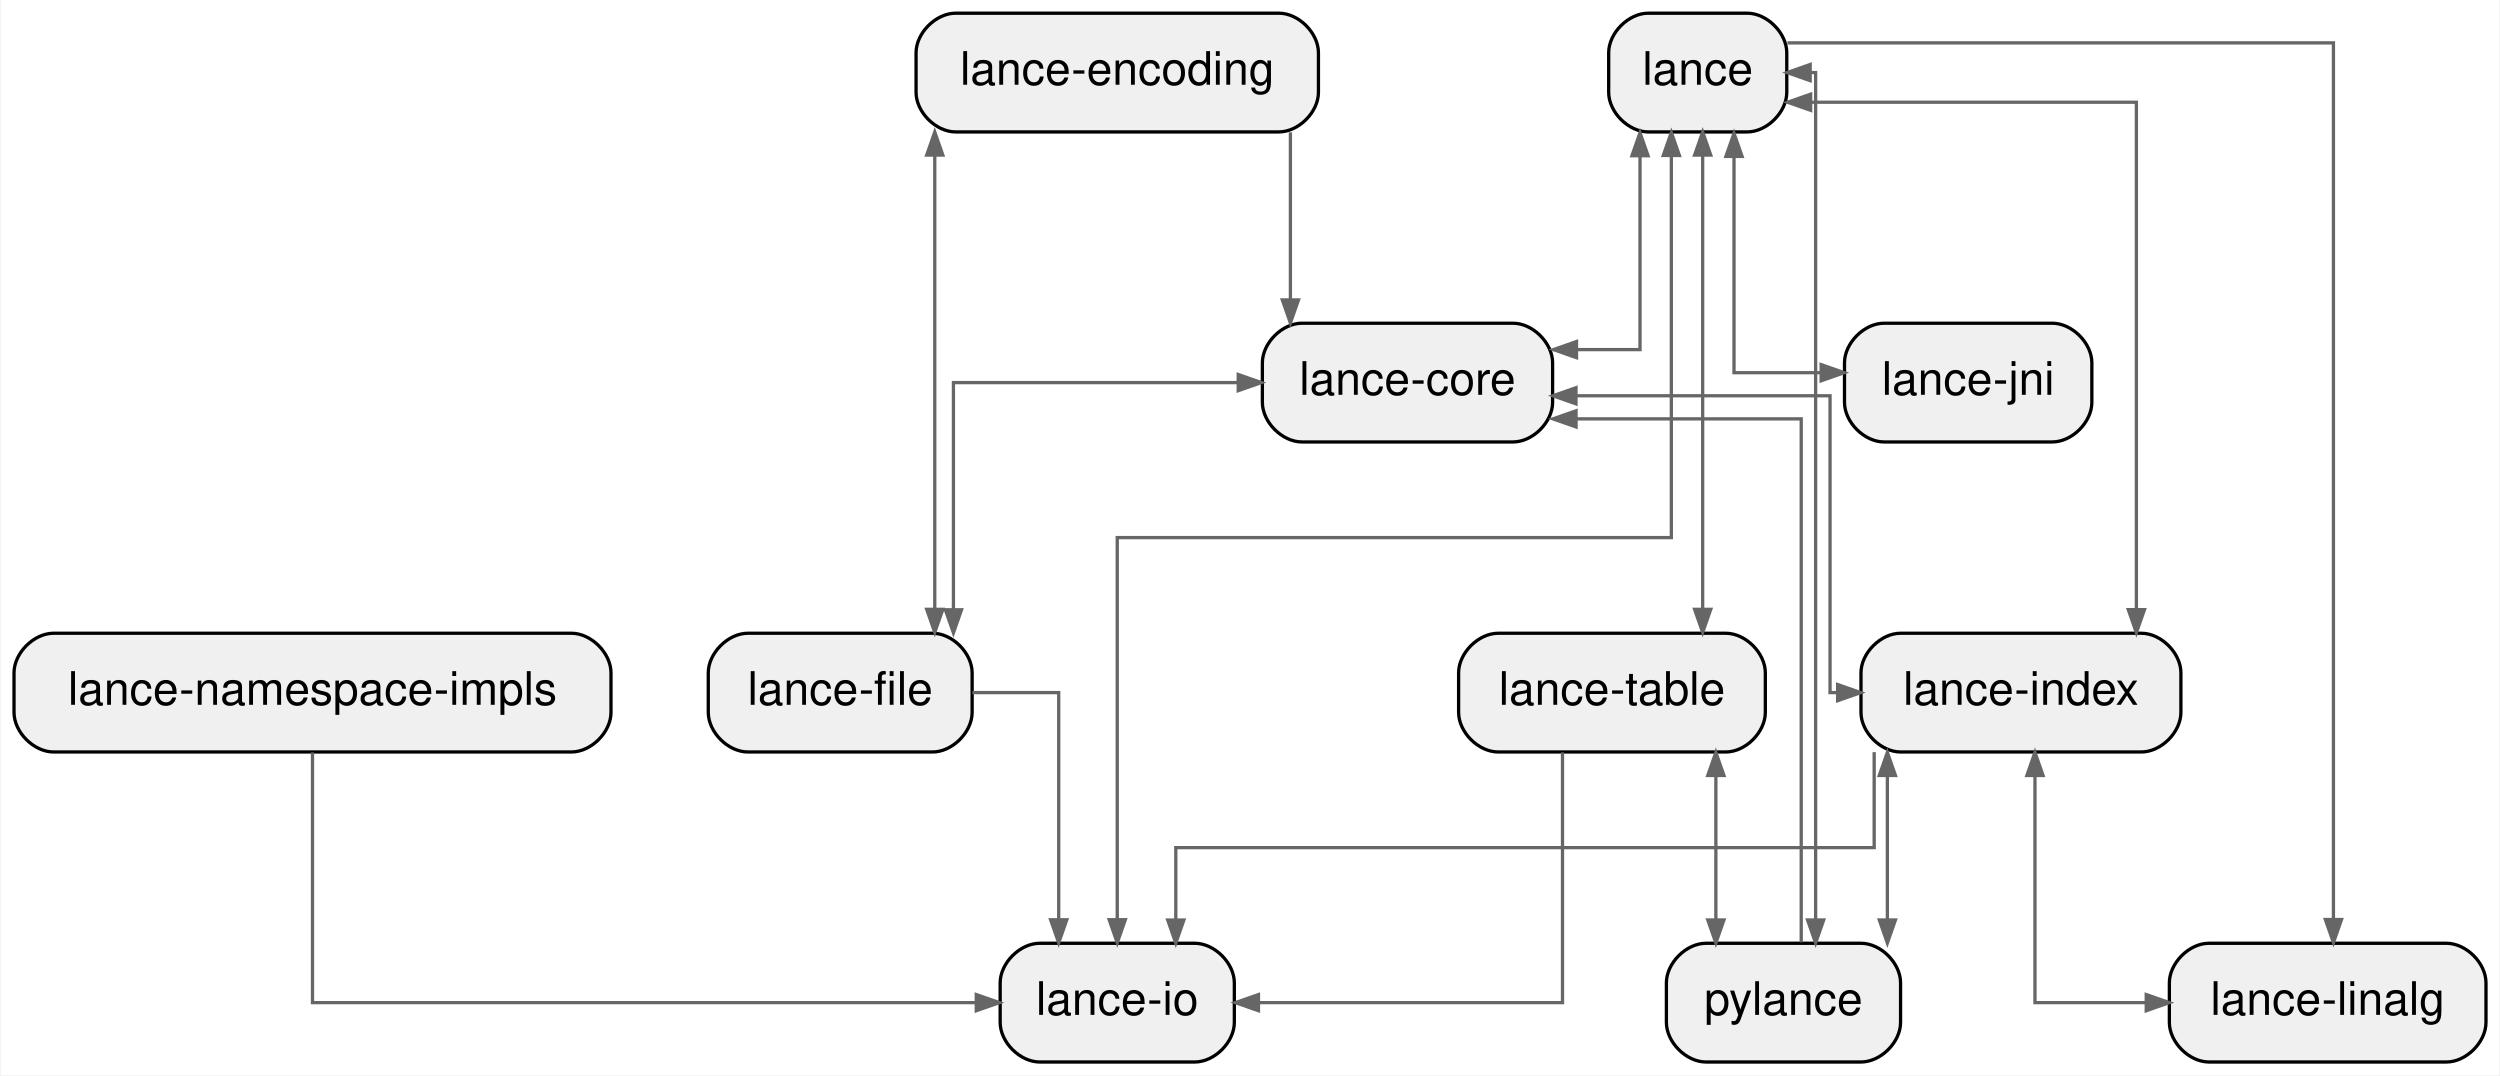
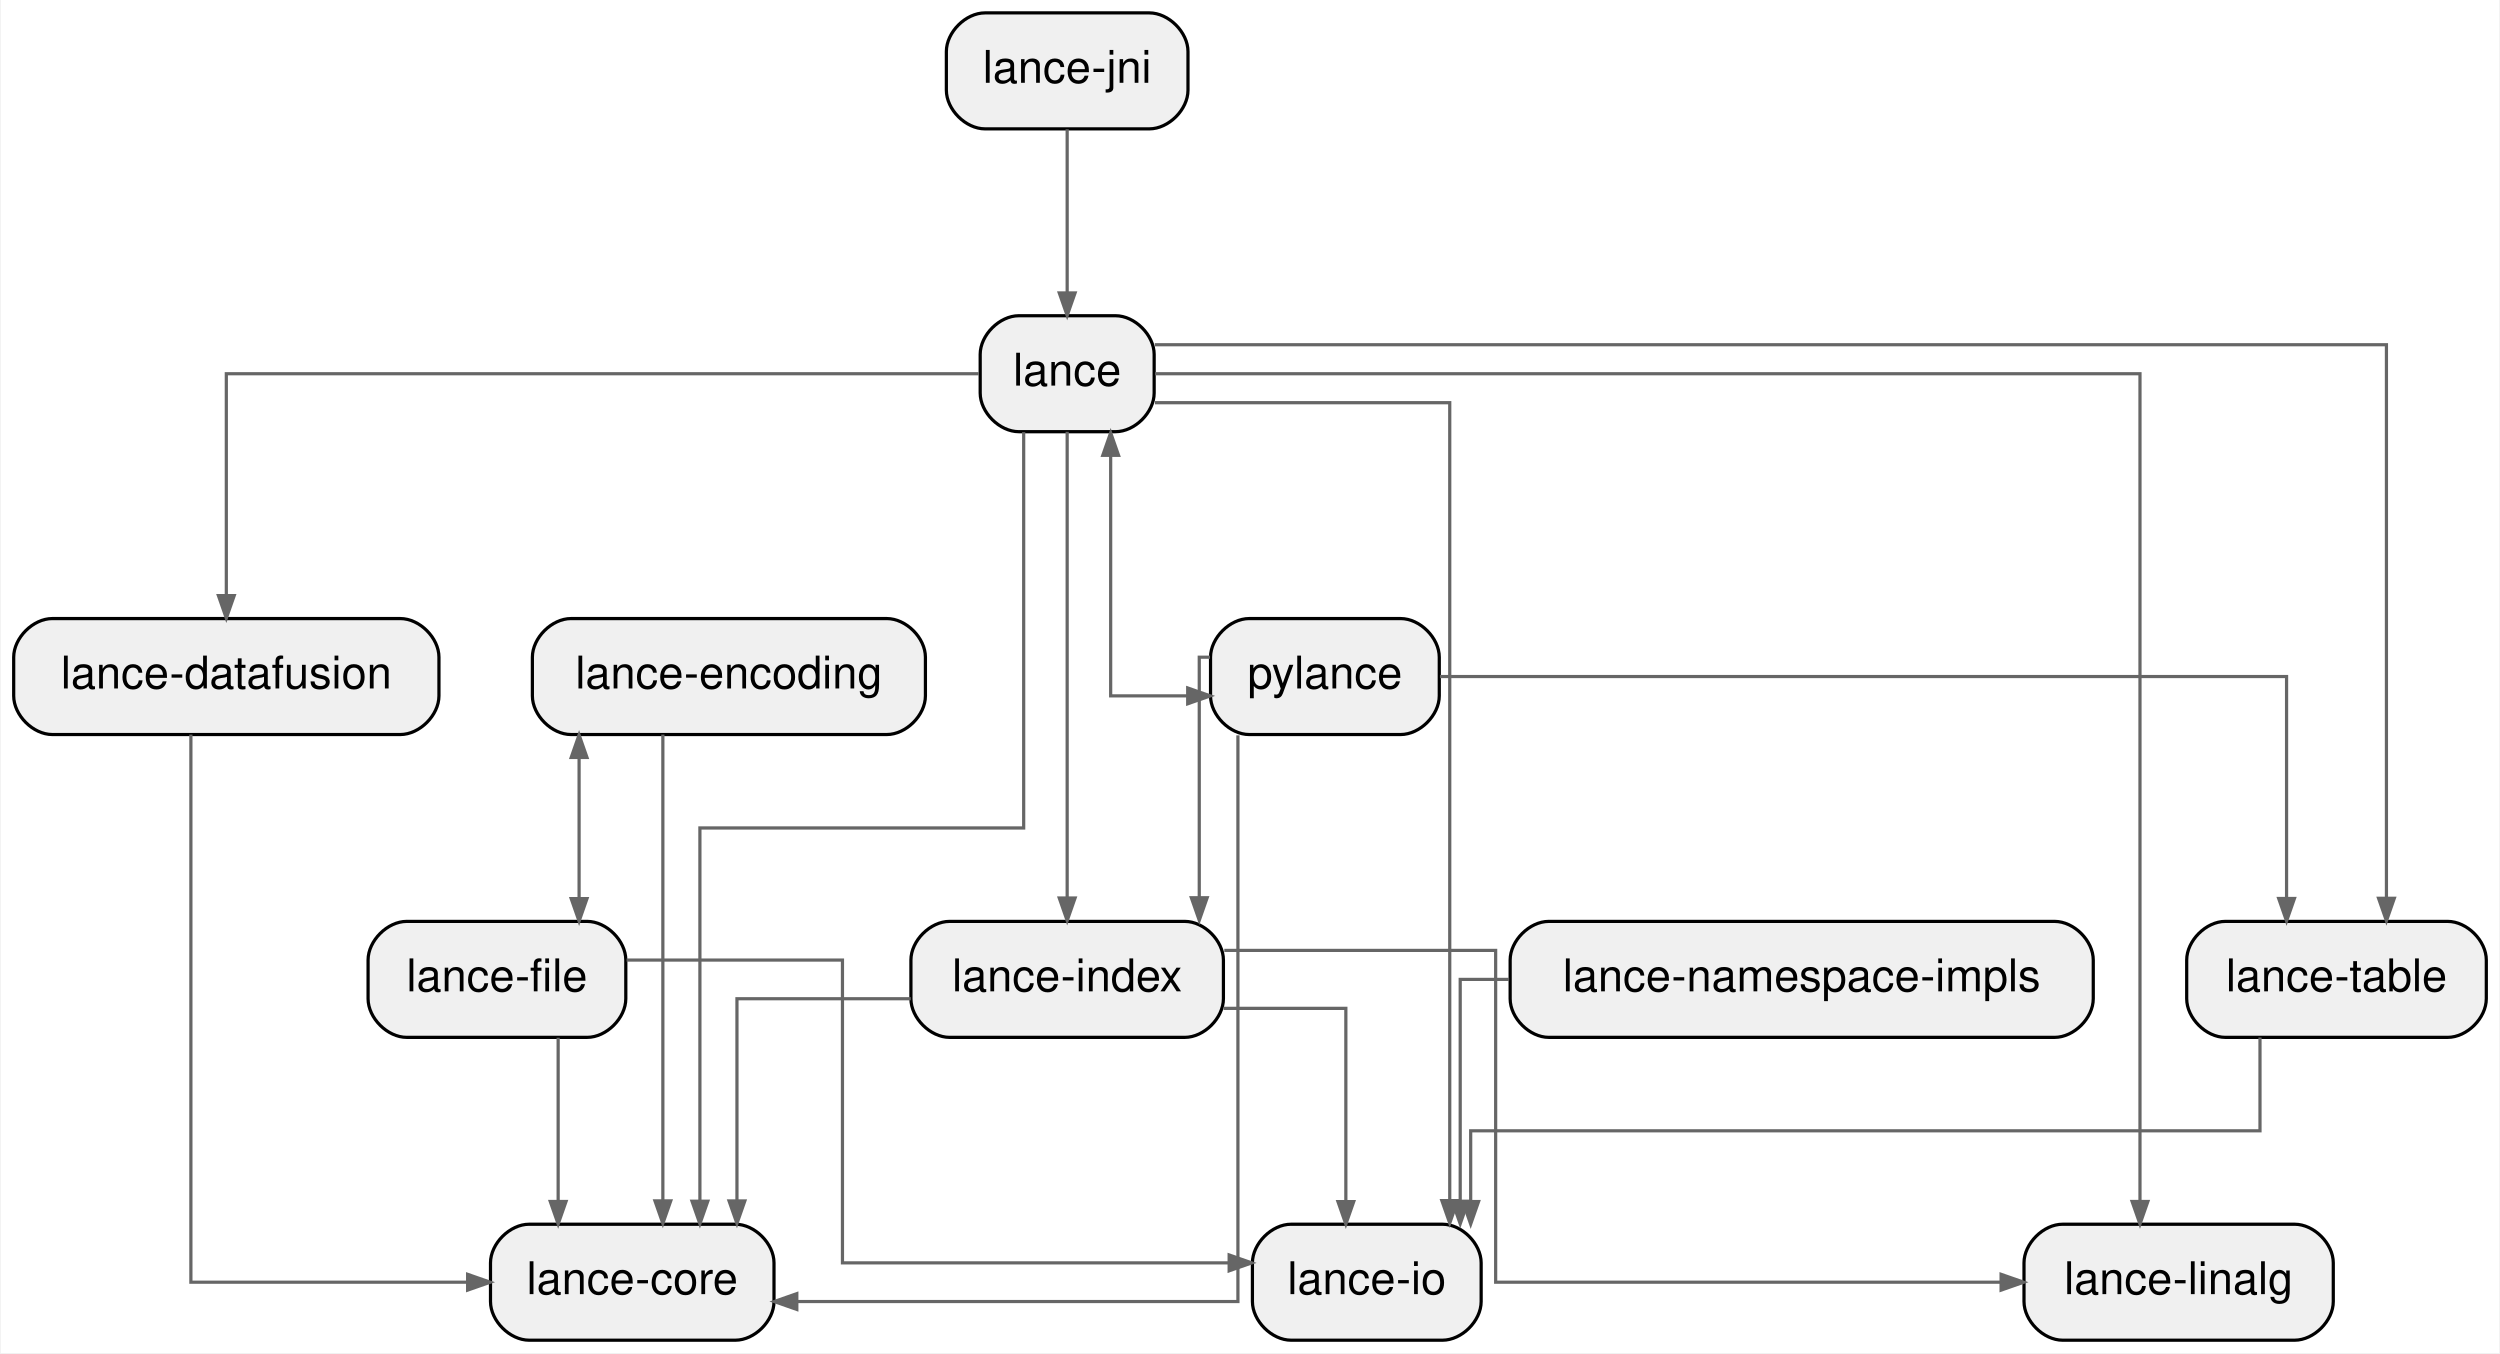
- <svg xmlns="http://www.w3.org/2000/svg" width="758pt" height="326pt" viewBox="0.00 0.00 757.50 326.00">
-   <g id="graph0" class="graph" transform="scale(1 1) rotate(0) translate(4 322)">
-     <polygon fill="white" stroke="transparent" points="-4,4 -4,-322 753.5,-322 753.5,4 -4,4" />
+ <svg xmlns="http://www.w3.org/2000/svg" width="776pt" height="420pt" viewBox="0.00 0.00 775.50 420.00">
+   <g id="graph0" class="graph" transform="scale(1 1) rotate(0) translate(4 416)">
+     <polygon fill="white" stroke="transparent" points="-4,4 -4,-416 771.5,-416 771.5,4 -4,4" />
    <g id="node1" class="node">
-       <path fill="#f0f0f0" stroke="black" d="M525.5,-318C525.5,-318 495.5,-318 495.5,-318 489.5,-318 483.5,-312 483.5,-306 483.5,-306 483.5,-294 483.5,-294 483.5,-288 489.5,-282 495.5,-282 495.5,-282 525.5,-282 525.5,-282 531.5,-282 537.5,-288 537.5,-294 537.5,-294 537.5,-306 537.5,-306 537.5,-312 531.5,-318 525.5,-318" />
-       <text text-anchor="middle" x="510.5" y="-296.3" font-family="Helvetica,sans-Serif" font-size="14.00">lance</text>
+       <path fill="#f0f0f0" stroke="black" d="M342,-318C342,-318 312,-318 312,-318 306,-318 300,-312 300,-306 300,-306 300,-294 300,-294 300,-288 306,-282 312,-282 312,-282 342,-282 342,-282 348,-282 354,-288 354,-294 354,-294 354,-306 354,-306 354,-312 348,-318 342,-318" />
+       <text text-anchor="middle" x="327" y="-296.3" font-family="Helvetica,sans-Serif" font-size="14.00">lance</text>
    </g>
    <g id="node2" class="node">
-       <path fill="#f0f0f0" stroke="black" d="M454.5,-224C454.5,-224 390.5,-224 390.5,-224 384.5,-224 378.5,-218 378.5,-212 378.5,-212 378.5,-200 378.5,-200 378.5,-194 384.5,-188 390.5,-188 390.5,-188 454.5,-188 454.5,-188 460.5,-188 466.5,-194 466.5,-200 466.5,-200 466.5,-212 466.5,-212 466.5,-218 460.5,-224 454.5,-224" />
-       <text text-anchor="middle" x="422.5" y="-202.3" font-family="Helvetica,sans-Serif" font-size="14.00">lance-core</text>
+       <path fill="#f0f0f0" stroke="black" d="M224,-36C224,-36 160,-36 160,-36 154,-36 148,-30 148,-24 148,-24 148,-12 148,-12 148,-6 154,0 160,0 160,0 224,0 224,0 230,0 236,-6 236,-12 236,-12 236,-24 236,-24 236,-30 230,-36 224,-36" />
+       <text text-anchor="middle" x="192" y="-14.3" font-family="Helvetica,sans-Serif" font-size="14.00">lance-core</text>
    </g>
    <g id="edge1" class="edge">
-       <path fill="none" stroke="#666666" d="M493,-274.77C493,-274.77 493,-216 493,-216 493,-216 473.75,-216 473.75,-216" />
-       <polygon fill="#666666" stroke="#666666" points="490.55,-274.77 493,-281.77 495.45,-274.77 490.55,-274.77" />
-       <polygon fill="#666666" stroke="#666666" points="473.75,-213.55 466.75,-216 473.75,-218.45 473.75,-213.55" />
+       <path fill="none" stroke="#666666" d="M313.5,-281.86C313.5,-243.77 313.5,-159 313.5,-159 313.5,-159 213,-159 213,-159 213,-159 213,-43.14 213,-43.14" />
+       <polygon fill="#666666" stroke="#666666" points="215.45,-43.14 213,-36.14 210.55,-43.14 215.45,-43.14" />
+     </g>
+     <g id="node3" class="node">
+       <path fill="#f0f0f0" stroke="black" d="M120,-224C120,-224 12,-224 12,-224 6,-224 0,-218 0,-212 0,-212 0,-200 0,-200 0,-194 6,-188 12,-188 12,-188 120,-188 120,-188 126,-188 132,-194 132,-200 132,-200 132,-212 132,-212 132,-218 126,-224 120,-224" />
+       <text text-anchor="middle" x="66" y="-202.3" font-family="Helvetica,sans-Serif" font-size="14.00">lance-datafusion</text>
+     </g>
+     <g id="edge2" class="edge">
+       <path fill="none" stroke="#666666" d="M299.56,-300C232.55,-300 66,-300 66,-300 66,-300 66,-231.12 66,-231.12" />
+       <polygon fill="#666666" stroke="#666666" points="68.45,-231.12 66,-224.12 63.55,-231.12 68.45,-231.12" />
+     </g>
+     <g id="node6" class="node">
+       <path fill="#f0f0f0" stroke="black" d="M363.5,-130C363.5,-130 290.5,-130 290.5,-130 284.5,-130 278.5,-124 278.5,-118 278.5,-118 278.5,-106 278.5,-106 278.5,-100 284.5,-94 290.5,-94 290.5,-94 363.5,-94 363.5,-94 369.5,-94 375.5,-100 375.5,-106 375.5,-106 375.5,-118 375.5,-118 375.5,-124 369.5,-130 363.5,-130" />
+       <text text-anchor="middle" x="327" y="-108.3" font-family="Helvetica,sans-Serif" font-size="14.00">lance-index</text>
+     </g>
+     <g id="edge3" class="edge">
+       <path fill="none" stroke="#666666" d="M327,-281.97C327,-281.97 327,-137.25 327,-137.25" />
+       <polygon fill="#666666" stroke="#666666" points="329.45,-137.25 327,-130.25 324.55,-137.25 329.45,-137.25" />
+     </g>
+     <g id="node7" class="node">
+       <path fill="#f0f0f0" stroke="black" d="M443.5,-36C443.5,-36 396.5,-36 396.5,-36 390.5,-36 384.5,-30 384.5,-24 384.5,-24 384.5,-12 384.5,-12 384.5,-6 390.5,0 396.5,0 396.5,0 443.5,0 443.5,0 449.5,0 455.5,-6 455.5,-12 455.5,-12 455.5,-24 455.5,-24 455.5,-30 449.5,-36 443.5,-36" />
+       <text text-anchor="middle" x="420" y="-14.3" font-family="Helvetica,sans-Serif" font-size="14.00">lance-io</text>
+     </g>
+     <g id="edge4" class="edge">
+       <path fill="none" stroke="#666666" d="M354.24,-291C389.3,-291 445.75,-291 445.75,-291 445.75,-291 445.75,-43.34 445.75,-43.34" />
+       <polygon fill="#666666" stroke="#666666" points="448.2,-43.34 445.75,-36.34 443.3,-43.34 448.2,-43.34" />
+     </g>
+     <g id="node9" class="node">
+       <path fill="#f0f0f0" stroke="black" d="M708,-36C708,-36 636,-36 636,-36 630,-36 624,-30 624,-24 624,-24 624,-12 624,-12 624,-6 630,0 636,0 636,0 708,0 708,0 714,0 720,-6 720,-12 720,-12 720,-24 720,-24 720,-30 714,-36 708,-36" />
+       <text text-anchor="middle" x="672" y="-14.3" font-family="Helvetica,sans-Serif" font-size="14.00">lance-linalg</text>
+     </g>
+     <g id="edge5" class="edge">
+       <path fill="none" stroke="#666666" d="M354.25,-300C433.78,-300 660,-300 660,-300 660,-300 660,-43.07 660,-43.07" />
+       <polygon fill="#666666" stroke="#666666" points="662.45,-43.07 660,-36.07 657.55,-43.07 662.45,-43.07" />
+     </g>
+     <g id="node11" class="node">
+       <path fill="#f0f0f0" stroke="black" d="M755.5,-130C755.5,-130 686.5,-130 686.5,-130 680.5,-130 674.5,-124 674.5,-118 674.5,-118 674.5,-106 674.5,-106 674.5,-100 680.5,-94 686.5,-94 686.5,-94 755.5,-94 755.5,-94 761.5,-94 767.5,-100 767.5,-106 767.5,-106 767.5,-118 767.5,-118 767.5,-124 761.5,-130 755.5,-130" />
+       <text text-anchor="middle" x="721" y="-108.3" font-family="Helvetica,sans-Serif" font-size="14.00">lance-table</text>
+     </g>
+     <g id="edge6" class="edge">
+       <path fill="none" stroke="#666666" d="M354.19,-309C445.65,-309 736.5,-309 736.5,-309 736.5,-309 736.5,-137.18 736.5,-137.18" />
+       <polygon fill="#666666" stroke="#666666" points="738.95,-137.18 736.5,-130.18 734.05,-137.18 738.95,-137.18" />
+     </g>
+     <g id="node12" class="node">
+       <path fill="#f0f0f0" stroke="black" d="M430.5,-224C430.5,-224 383.5,-224 383.5,-224 377.5,-224 371.5,-218 371.5,-212 371.5,-212 371.5,-200 371.5,-200 371.5,-194 377.5,-188 383.5,-188 383.5,-188 430.5,-188 430.5,-188 436.5,-188 442.5,-194 442.5,-200 442.5,-200 442.5,-212 442.5,-212 442.5,-218 436.5,-224 430.5,-224" />
+       <text text-anchor="middle" x="407" y="-202.3" font-family="Helvetica,sans-Serif" font-size="14.00">pylance</text>
+     </g>
+     <g id="edge7" class="edge">
+       <path fill="none" stroke="#666666" d="M340.5,-274.66C340.5,-274.66 340.5,-200 340.5,-200 340.5,-200 364.41,-200 364.41,-200" />
+       <polygon fill="#666666" stroke="#666666" points="338.05,-274.66 340.5,-281.66 342.95,-274.66 338.05,-274.66" />
+       <polygon fill="#666666" stroke="#666666" points="364.41,-202.45 371.41,-200 364.41,-197.55 364.41,-202.45" />
+     </g>
+     <g id="edge8" class="edge">
+       <path fill="none" stroke="#666666" d="M55,-187.97C55,-140.92 55,-18 55,-18 55,-18 140.9,-18 140.9,-18" />
+       <polygon fill="#666666" stroke="#666666" points="140.9,-20.45 147.9,-18 140.9,-15.55 140.9,-20.45" />
+     </g>
+     <g id="node4" class="node">
+       <path fill="#f0f0f0" stroke="black" d="M271,-224C271,-224 173,-224 173,-224 167,-224 161,-218 161,-212 161,-212 161,-200 161,-200 161,-194 167,-188 173,-188 173,-188 271,-188 271,-188 277,-188 283,-194 283,-200 283,-200 283,-212 283,-212 283,-218 277,-224 271,-224" />
+       <text text-anchor="middle" x="222" y="-202.3" font-family="Helvetica,sans-Serif" font-size="14.00">lance-encoding</text>
+     </g>
+     <g id="edge9" class="edge">
+       <path fill="none" stroke="#666666" d="M201.5,-187.97C201.5,-187.97 201.5,-43.25 201.5,-43.25" />
+       <polygon fill="#666666" stroke="#666666" points="203.95,-43.25 201.5,-36.25 199.05,-43.25 203.95,-43.25" />
    </g>
    <g id="node5" class="node">
-       <path fill="#f0f0f0" stroke="black" d="M645,-130C645,-130 572,-130 572,-130 566,-130 560,-124 560,-118 560,-118 560,-106 560,-106 560,-100 566,-94 572,-94 572,-94 645,-94 645,-94 651,-94 657,-100 657,-106 657,-106 657,-118 657,-118 657,-124 651,-130 645,-130" />
-       <text text-anchor="middle" x="608.5" y="-108.3" font-family="Helvetica,sans-Serif" font-size="14.00">lance-index</text>
+       <path fill="#f0f0f0" stroke="black" d="M178,-130C178,-130 122,-130 122,-130 116,-130 110,-124 110,-118 110,-118 110,-106 110,-106 110,-100 116,-94 122,-94 122,-94 178,-94 178,-94 184,-94 190,-100 190,-106 190,-106 190,-118 190,-118 190,-124 184,-130 178,-130" />
+       <text text-anchor="middle" x="150" y="-108.3" font-family="Helvetica,sans-Serif" font-size="14.00">lance-file</text>
    </g>
-     <g id="edge2" class="edge">
-       <path fill="none" stroke="#666666" d="M544.74,-291C544.74,-291 643.5,-291 643.5,-291 643.5,-291 643.5,-137.15 643.5,-137.15" />
-       <polygon fill="#666666" stroke="#666666" points="544.74,-288.55 537.74,-291 544.74,-293.45 544.74,-288.55" />
-       <polygon fill="#666666" stroke="#666666" points="645.95,-137.15 643.5,-130.15 641.05,-137.15 645.95,-137.15" />
+     <g id="edge10" class="edge">
+       <path fill="none" stroke="#666666" d="M175.5,-180.88C175.5,-180.88 175.5,-137.07 175.5,-137.07" />
+       <polygon fill="#666666" stroke="#666666" points="177.95,-137.07 175.5,-130.07 173.05,-137.07 177.95,-137.07" />
+       <polygon fill="#666666" stroke="#666666" points="173.05,-180.88 175.5,-187.88 177.95,-180.88 173.05,-180.88" />
    </g>
-     <g id="node6" class="node">
-       <path fill="#f0f0f0" stroke="black" d="M358,-36C358,-36 311,-36 311,-36 305,-36 299,-30 299,-24 299,-24 299,-12 299,-12 299,-6 305,0 311,0 311,0 358,0 358,0 364,0 370,-6 370,-12 370,-12 370,-24 370,-24 370,-30 364,-36 358,-36" />
-       <text text-anchor="middle" x="334.5" y="-14.3" font-family="Helvetica,sans-Serif" font-size="14.00">lance-io</text>
+     <g id="edge11" class="edge">
+       <path fill="none" stroke="#666666" d="M169,-93.88C169,-93.88 169,-43.07 169,-43.07" />
+       <polygon fill="#666666" stroke="#666666" points="171.45,-43.07 169,-36.07 166.55,-43.07 171.45,-43.07" />
    </g>
-     <g id="edge3" class="edge">
-       <path fill="none" stroke="#666666" d="M502.5,-274.86C502.5,-274.86 502.5,-159 502.5,-159 502.5,-159 334.5,-159 334.5,-159 334.5,-159 334.5,-43.14 334.5,-43.14" />
-       <polygon fill="#666666" stroke="#666666" points="500.05,-274.86 502.5,-281.86 504.95,-274.86 500.05,-274.86" />
-       <polygon fill="#666666" stroke="#666666" points="336.95,-43.14 334.5,-36.14 332.05,-43.14 336.95,-43.14" />
+     <g id="edge13" class="edge">
+       <path fill="none" stroke="#666666" d="M190.24,-118C220.67,-118 257.25,-118 257.25,-118 257.25,-118 257.25,-24 257.25,-24 257.25,-24 377.28,-24 377.28,-24" />
+       <polygon fill="#666666" stroke="#666666" points="377.28,-26.45 384.28,-24 377.28,-21.55 377.28,-26.45" />
    </g>
-     <g id="node7" class="node">
-       <path fill="#f0f0f0" stroke="black" d="M618,-224C618,-224 567,-224 567,-224 561,-224 555,-218 555,-212 555,-212 555,-200 555,-200 555,-194 561,-188 567,-188 567,-188 618,-188 618,-188 624,-188 630,-194 630,-200 630,-200 630,-212 630,-212 630,-218 624,-224 618,-224" />
-       <text text-anchor="middle" x="592.5" y="-202.3" font-family="Helvetica,sans-Serif" font-size="14.00">lance-jni</text>
+     <g id="edge14" class="edge">
+       <path fill="none" stroke="#666666" d="M278.45,-106C251.96,-106 224.5,-106 224.5,-106 224.5,-106 224.5,-43.23 224.5,-43.23" />
+       <polygon fill="#666666" stroke="#666666" points="226.95,-43.23 224.5,-36.23 222.05,-43.23 226.95,-43.23" />
    </g>
-     <g id="edge4" class="edge">
-       <path fill="none" stroke="#666666" d="M521.5,-274.58C521.5,-274.58 521.5,-209 521.5,-209 521.5,-209 547.92,-209 547.92,-209" />
-       <polygon fill="#666666" stroke="#666666" points="519.05,-274.58 521.5,-281.58 523.95,-274.58 519.05,-274.58" />
-       <polygon fill="#666666" stroke="#666666" points="547.92,-211.45 554.92,-209 547.92,-206.55 547.92,-211.45" />
+     <g id="edge15" class="edge">
+       <path fill="none" stroke="#666666" d="M375.56,-103C395.28,-103 413.5,-103 413.5,-103 413.5,-103 413.5,-43.03 413.5,-43.03" />
+       <polygon fill="#666666" stroke="#666666" points="415.95,-43.03 413.5,-36.03 411.05,-43.03 415.95,-43.03" />
+     </g>
+     <g id="edge16" class="edge">
+       <path fill="none" stroke="#666666" d="M375.77,-121C413.73,-121 460,-121 460,-121 460,-121 460,-18 460,-18 460,-18 616.89,-18 616.89,-18" />
+       <polygon fill="#666666" stroke="#666666" points="616.89,-20.45 623.89,-18 616.89,-15.55 616.89,-20.45" />
    </g>
    <g id="node8" class="node">
-       <path fill="#f0f0f0" stroke="black" d="M737.5,-36C737.5,-36 665.5,-36 665.5,-36 659.5,-36 653.5,-30 653.5,-24 653.5,-24 653.5,-12 653.5,-12 653.5,-6 659.5,0 665.5,0 665.5,0 737.5,0 737.5,0 743.5,0 749.5,-6 749.5,-12 749.5,-12 749.5,-24 749.5,-24 749.5,-30 743.5,-36 737.5,-36" />
-       <text text-anchor="middle" x="701.5" y="-14.3" font-family="Helvetica,sans-Serif" font-size="14.00">lance-linalg</text>
+       <path fill="#f0f0f0" stroke="black" d="M352.5,-412C352.5,-412 301.5,-412 301.5,-412 295.5,-412 289.5,-406 289.5,-400 289.5,-400 289.5,-388 289.5,-388 289.5,-382 295.5,-376 301.5,-376 301.5,-376 352.5,-376 352.5,-376 358.5,-376 364.5,-382 364.5,-388 364.5,-388 364.5,-400 364.5,-400 364.5,-406 358.5,-412 352.5,-412" />
+       <text text-anchor="middle" x="327" y="-390.3" font-family="Helvetica,sans-Serif" font-size="14.00">lance-jni</text>
    </g>
-     <g id="edge5" class="edge">
-       <path fill="none" stroke="#666666" d="M537.71,-309C590.84,-309 703.25,-309 703.25,-309 703.25,-309 703.25,-43.2 703.25,-43.2" />
-       <polygon fill="#666666" stroke="#666666" points="705.7,-43.2 703.25,-36.2 700.8,-43.2 705.7,-43.2" />
+     <g id="edge17" class="edge">
+       <path fill="none" stroke="#666666" d="M327,-375.88C327,-375.88 327,-325.07 327,-325.07" />
+       <polygon fill="#666666" stroke="#666666" points="329.45,-325.07 327,-318.07 324.55,-325.07 329.45,-325.07" />
    </g>
    <g id="node10" class="node">
-       <path fill="#f0f0f0" stroke="black" d="M519,-130C519,-130 450,-130 450,-130 444,-130 438,-124 438,-118 438,-118 438,-106 438,-106 438,-100 444,-94 450,-94 450,-94 519,-94 519,-94 525,-94 531,-100 531,-106 531,-106 531,-118 531,-118 531,-124 525,-130 519,-130" />
-       <text text-anchor="middle" x="484.5" y="-108.3" font-family="Helvetica,sans-Serif" font-size="14.00">lance-table</text>
-     </g>
-     <g id="edge6" class="edge">
-       <path fill="none" stroke="#666666" d="M512,-274.97C512,-274.97 512,-137.25 512,-137.25" />
-       <polygon fill="#666666" stroke="#666666" points="514.45,-137.25 512,-130.25 509.55,-137.25 514.45,-137.25" />
-       <polygon fill="#666666" stroke="#666666" points="509.55,-274.97 512,-281.97 514.45,-274.97 509.55,-274.97" />
-     </g>
-     <g id="node11" class="node">
-       <path fill="#f0f0f0" stroke="black" d="M560,-36C560,-36 513,-36 513,-36 507,-36 501,-30 501,-24 501,-24 501,-12 501,-12 501,-6 507,0 513,0 513,0 560,0 560,0 566,0 572,-6 572,-12 572,-12 572,-24 572,-24 572,-30 566,-36 560,-36" />
-       <text text-anchor="middle" x="536.5" y="-14.3" font-family="Helvetica,sans-Serif" font-size="14.00">pylance</text>
-     </g>
-     <g id="edge7" class="edge">
-       <path fill="none" stroke="#666666" d="M544.6,-300C544.6,-300 546.25,-300 546.25,-300 546.25,-300 546.25,-43.07 546.25,-43.07" />
-       <polygon fill="#666666" stroke="#666666" points="544.6,-297.55 537.6,-300 544.6,-302.45 544.6,-297.55" />
-       <polygon fill="#666666" stroke="#666666" points="548.7,-43.07 546.25,-36.07 543.8,-43.07 548.7,-43.07" />
-     </g>
-     <g id="node4" class="node">
-       <path fill="#f0f0f0" stroke="black" d="M278.5,-130C278.5,-130 222.5,-130 222.5,-130 216.5,-130 210.5,-124 210.5,-118 210.5,-118 210.5,-106 210.5,-106 210.5,-100 216.5,-94 222.5,-94 222.5,-94 278.5,-94 278.5,-94 284.5,-94 290.5,-100 290.5,-106 290.5,-106 290.5,-118 290.5,-118 290.5,-124 284.5,-130 278.5,-130" />
-       <text text-anchor="middle" x="250.5" y="-108.3" font-family="Helvetica,sans-Serif" font-size="14.00">lance-file</text>
-     </g>
-     <g id="edge8" class="edge">
-       <path fill="none" stroke="#666666" d="M371.18,-206C371.18,-206 284.83,-206 284.83,-206 284.83,-206 284.83,-137.12 284.83,-137.12" />
-       <polygon fill="#666666" stroke="#666666" points="371.18,-208.45 378.18,-206 371.18,-203.55 371.18,-208.45" />
-       <polygon fill="#666666" stroke="#666666" points="287.28,-137.12 284.83,-130.12 282.38,-137.12 287.28,-137.12" />
-     </g>
-     <g id="edge9" class="edge">
-       <path fill="none" stroke="#666666" d="M473.59,-202C473.59,-202 550.62,-202 550.62,-202 550.62,-202 550.62,-112 550.62,-112 550.62,-112 552.92,-112 552.92,-112" />
-       <polygon fill="#666666" stroke="#666666" points="473.59,-199.55 466.59,-202 473.59,-204.45 473.59,-199.55" />
-       <polygon fill="#666666" stroke="#666666" points="552.92,-114.45 559.92,-112 552.92,-109.55 552.92,-114.45" />
-     </g>
-     <g id="node3" class="node">
-       <path fill="#f0f0f0" stroke="black" d="M383.5,-318C383.5,-318 285.5,-318 285.5,-318 279.5,-318 273.5,-312 273.5,-306 273.5,-306 273.5,-294 273.5,-294 273.5,-288 279.5,-282 285.5,-282 285.5,-282 383.5,-282 383.5,-282 389.5,-282 395.5,-288 395.5,-294 395.5,-294 395.5,-306 395.5,-306 395.5,-312 389.5,-318 383.5,-318" />
-       <text text-anchor="middle" x="334.5" y="-296.3" font-family="Helvetica,sans-Serif" font-size="14.00">lance-encoding</text>
-     </g>
-     <g id="edge10" class="edge">
-       <path fill="none" stroke="#666666" d="M387,-281.88C387,-281.88 387,-231.07 387,-231.07" />
-       <polygon fill="#666666" stroke="#666666" points="389.45,-231.07 387,-224.07 384.55,-231.07 389.45,-231.07" />
-     </g>
-     <g id="edge11" class="edge">
-       <path fill="none" stroke="#666666" d="M279.17,-274.97C279.17,-274.97 279.17,-137.25 279.17,-137.25" />
-       <polygon fill="#666666" stroke="#666666" points="281.62,-137.25 279.17,-130.25 276.72,-137.25 281.62,-137.25" />
-       <polygon fill="#666666" stroke="#666666" points="276.72,-274.97 279.17,-281.97 281.62,-274.97 276.72,-274.97" />
-     </g>
-     <g id="edge12" class="edge">
-       <path fill="none" stroke="#666666" d="M290.57,-112C304.52,-112 316.75,-112 316.75,-112 316.75,-112 316.75,-43.12 316.75,-43.12" />
-       <polygon fill="#666666" stroke="#666666" points="319.2,-43.12 316.75,-36.12 314.3,-43.12 319.2,-43.12" />
-     </g>
-     <g id="edge13" class="edge">
-       <path fill="none" stroke="#666666" d="M564,-93.96C564,-80.71 564,-65 564,-65 564,-65 352.25,-65 352.25,-65 352.25,-65 352.25,-43.04 352.25,-43.04" />
-       <polygon fill="#666666" stroke="#666666" points="354.7,-43.04 352.25,-36.04 349.8,-43.04 354.7,-43.04" />
-     </g>
-     <g id="edge14" class="edge">
-       <path fill="none" stroke="#666666" d="M612.75,-86.88C612.75,-86.88 612.75,-18 612.75,-18 612.75,-18 646.49,-18 646.49,-18" />
-       <polygon fill="#666666" stroke="#666666" points="610.3,-86.88 612.75,-93.88 615.2,-86.88 610.3,-86.88" />
-       <polygon fill="#666666" stroke="#666666" points="646.49,-20.45 653.49,-18 646.49,-15.55 646.49,-20.45" />
-     </g>
-     <g id="edge15" class="edge">
-       <path fill="none" stroke="#666666" d="M568,-86.88C568,-86.88 568,-43.07 568,-43.07" />
-       <polygon fill="#666666" stroke="#666666" points="570.45,-43.07 568,-36.07 565.55,-43.07 570.45,-43.07" />
-       <polygon fill="#666666" stroke="#666666" points="565.55,-86.88 568,-93.88 570.45,-86.88 565.55,-86.88" />
-     </g>
-     <g id="node9" class="node">
-       <path fill="#f0f0f0" stroke="black" d="M169,-130C169,-130 12,-130 12,-130 6,-130 0,-124 0,-118 0,-118 0,-106 0,-106 0,-100 6,-94 12,-94 12,-94 169,-94 169,-94 175,-94 181,-100 181,-106 181,-106 181,-118 181,-118 181,-124 175,-130 169,-130" />
-       <text text-anchor="middle" x="90.5" y="-108.3" font-family="Helvetica,sans-Serif" font-size="14.00">lance-namespace-impls</text>
-     </g>
-     <g id="edge16" class="edge">
-       <path fill="none" stroke="#666666" d="M90.5,-93.88C90.5,-66.56 90.5,-18 90.5,-18 90.5,-18 291.76,-18 291.76,-18" />
-       <polygon fill="#666666" stroke="#666666" points="291.76,-20.45 298.76,-18 291.76,-15.55 291.76,-20.45" />
-     </g>
-     <g id="edge17" class="edge">
-       <path fill="none" stroke="#666666" d="M469.5,-93.88C469.5,-66.56 469.5,-18 469.5,-18 469.5,-18 377.32,-18 377.32,-18" />
-       <polygon fill="#666666" stroke="#666666" points="377.32,-15.55 370.32,-18 377.32,-20.45 377.32,-15.55" />
+       <path fill="#f0f0f0" stroke="black" d="M633.5,-130C633.5,-130 476.5,-130 476.5,-130 470.5,-130 464.5,-124 464.5,-118 464.5,-118 464.5,-106 464.5,-106 464.5,-100 470.5,-94 476.5,-94 476.5,-94 633.5,-94 633.5,-94 639.5,-94 645.5,-100 645.5,-106 645.5,-106 645.5,-118 645.5,-118 645.5,-124 639.5,-130 633.5,-130" />
+       <text text-anchor="middle" x="555" y="-108.3" font-family="Helvetica,sans-Serif" font-size="14.00">lance-namespace-impls</text>
    </g>
    <g id="edge18" class="edge">
-       <path fill="none" stroke="#666666" d="M516,-86.88C516,-86.88 516,-43.07 516,-43.07" />
-       <polygon fill="#666666" stroke="#666666" points="518.45,-43.07 516,-36.07 513.55,-43.07 518.45,-43.07" />
-       <polygon fill="#666666" stroke="#666666" points="513.55,-86.88 516,-93.88 518.45,-86.88 513.55,-86.88" />
+       <path fill="none" stroke="#666666" d="M464.19,-112C455.02,-112 449,-112 449,-112 449,-112 449,-43.12 449,-43.12" />
+       <polygon fill="#666666" stroke="#666666" points="451.45,-43.12 449,-36.12 446.55,-43.12 451.45,-43.12" />
    </g>
    <g id="edge19" class="edge">
-       <path fill="none" stroke="#666666" d="M541.88,-36.28C541.88,-81.5 541.88,-195 541.88,-195 541.88,-195 473.61,-195 473.61,-195" />
-       <polygon fill="#666666" stroke="#666666" points="473.61,-192.55 466.61,-195 473.61,-197.45 473.61,-192.55" />
+       <path fill="none" stroke="#666666" d="M697.25,-93.96C697.25,-80.71 697.25,-65 697.25,-65 697.25,-65 452.25,-65 452.25,-65 452.25,-65 452.25,-43.04 452.25,-43.04" />
+       <polygon fill="#666666" stroke="#666666" points="454.7,-43.04 452.25,-36.04 449.8,-43.04 454.7,-43.04" />
+     </g>
+     <g id="edge21" class="edge">
+       <path fill="none" stroke="#666666" d="M380,-187.75C380,-139.46 380,-12 380,-12 380,-12 243.08,-12 243.08,-12" />
+       <polygon fill="#666666" stroke="#666666" points="243.08,-9.55 236.08,-12 243.08,-14.45 243.08,-9.55" />
+     </g>
+     <g id="edge22" class="edge">
+       <path fill="none" stroke="#666666" d="M371.33,-212C369.26,-212 368,-212 368,-212 368,-212 368,-137.34 368,-137.34" />
+       <polygon fill="#666666" stroke="#666666" points="370.45,-137.34 368,-130.34 365.55,-137.34 370.45,-137.34" />
+     </g>
+     <g id="edge23" class="edge">
+       <path fill="none" stroke="#666666" d="M442.71,-206C521.94,-206 705.5,-206 705.5,-206 705.5,-206 705.5,-137.12 705.5,-137.12" />
+       <polygon fill="#666666" stroke="#666666" points="707.95,-137.12 705.5,-130.12 703.05,-137.12 707.95,-137.12" />
    </g>
  </g>
</svg>
